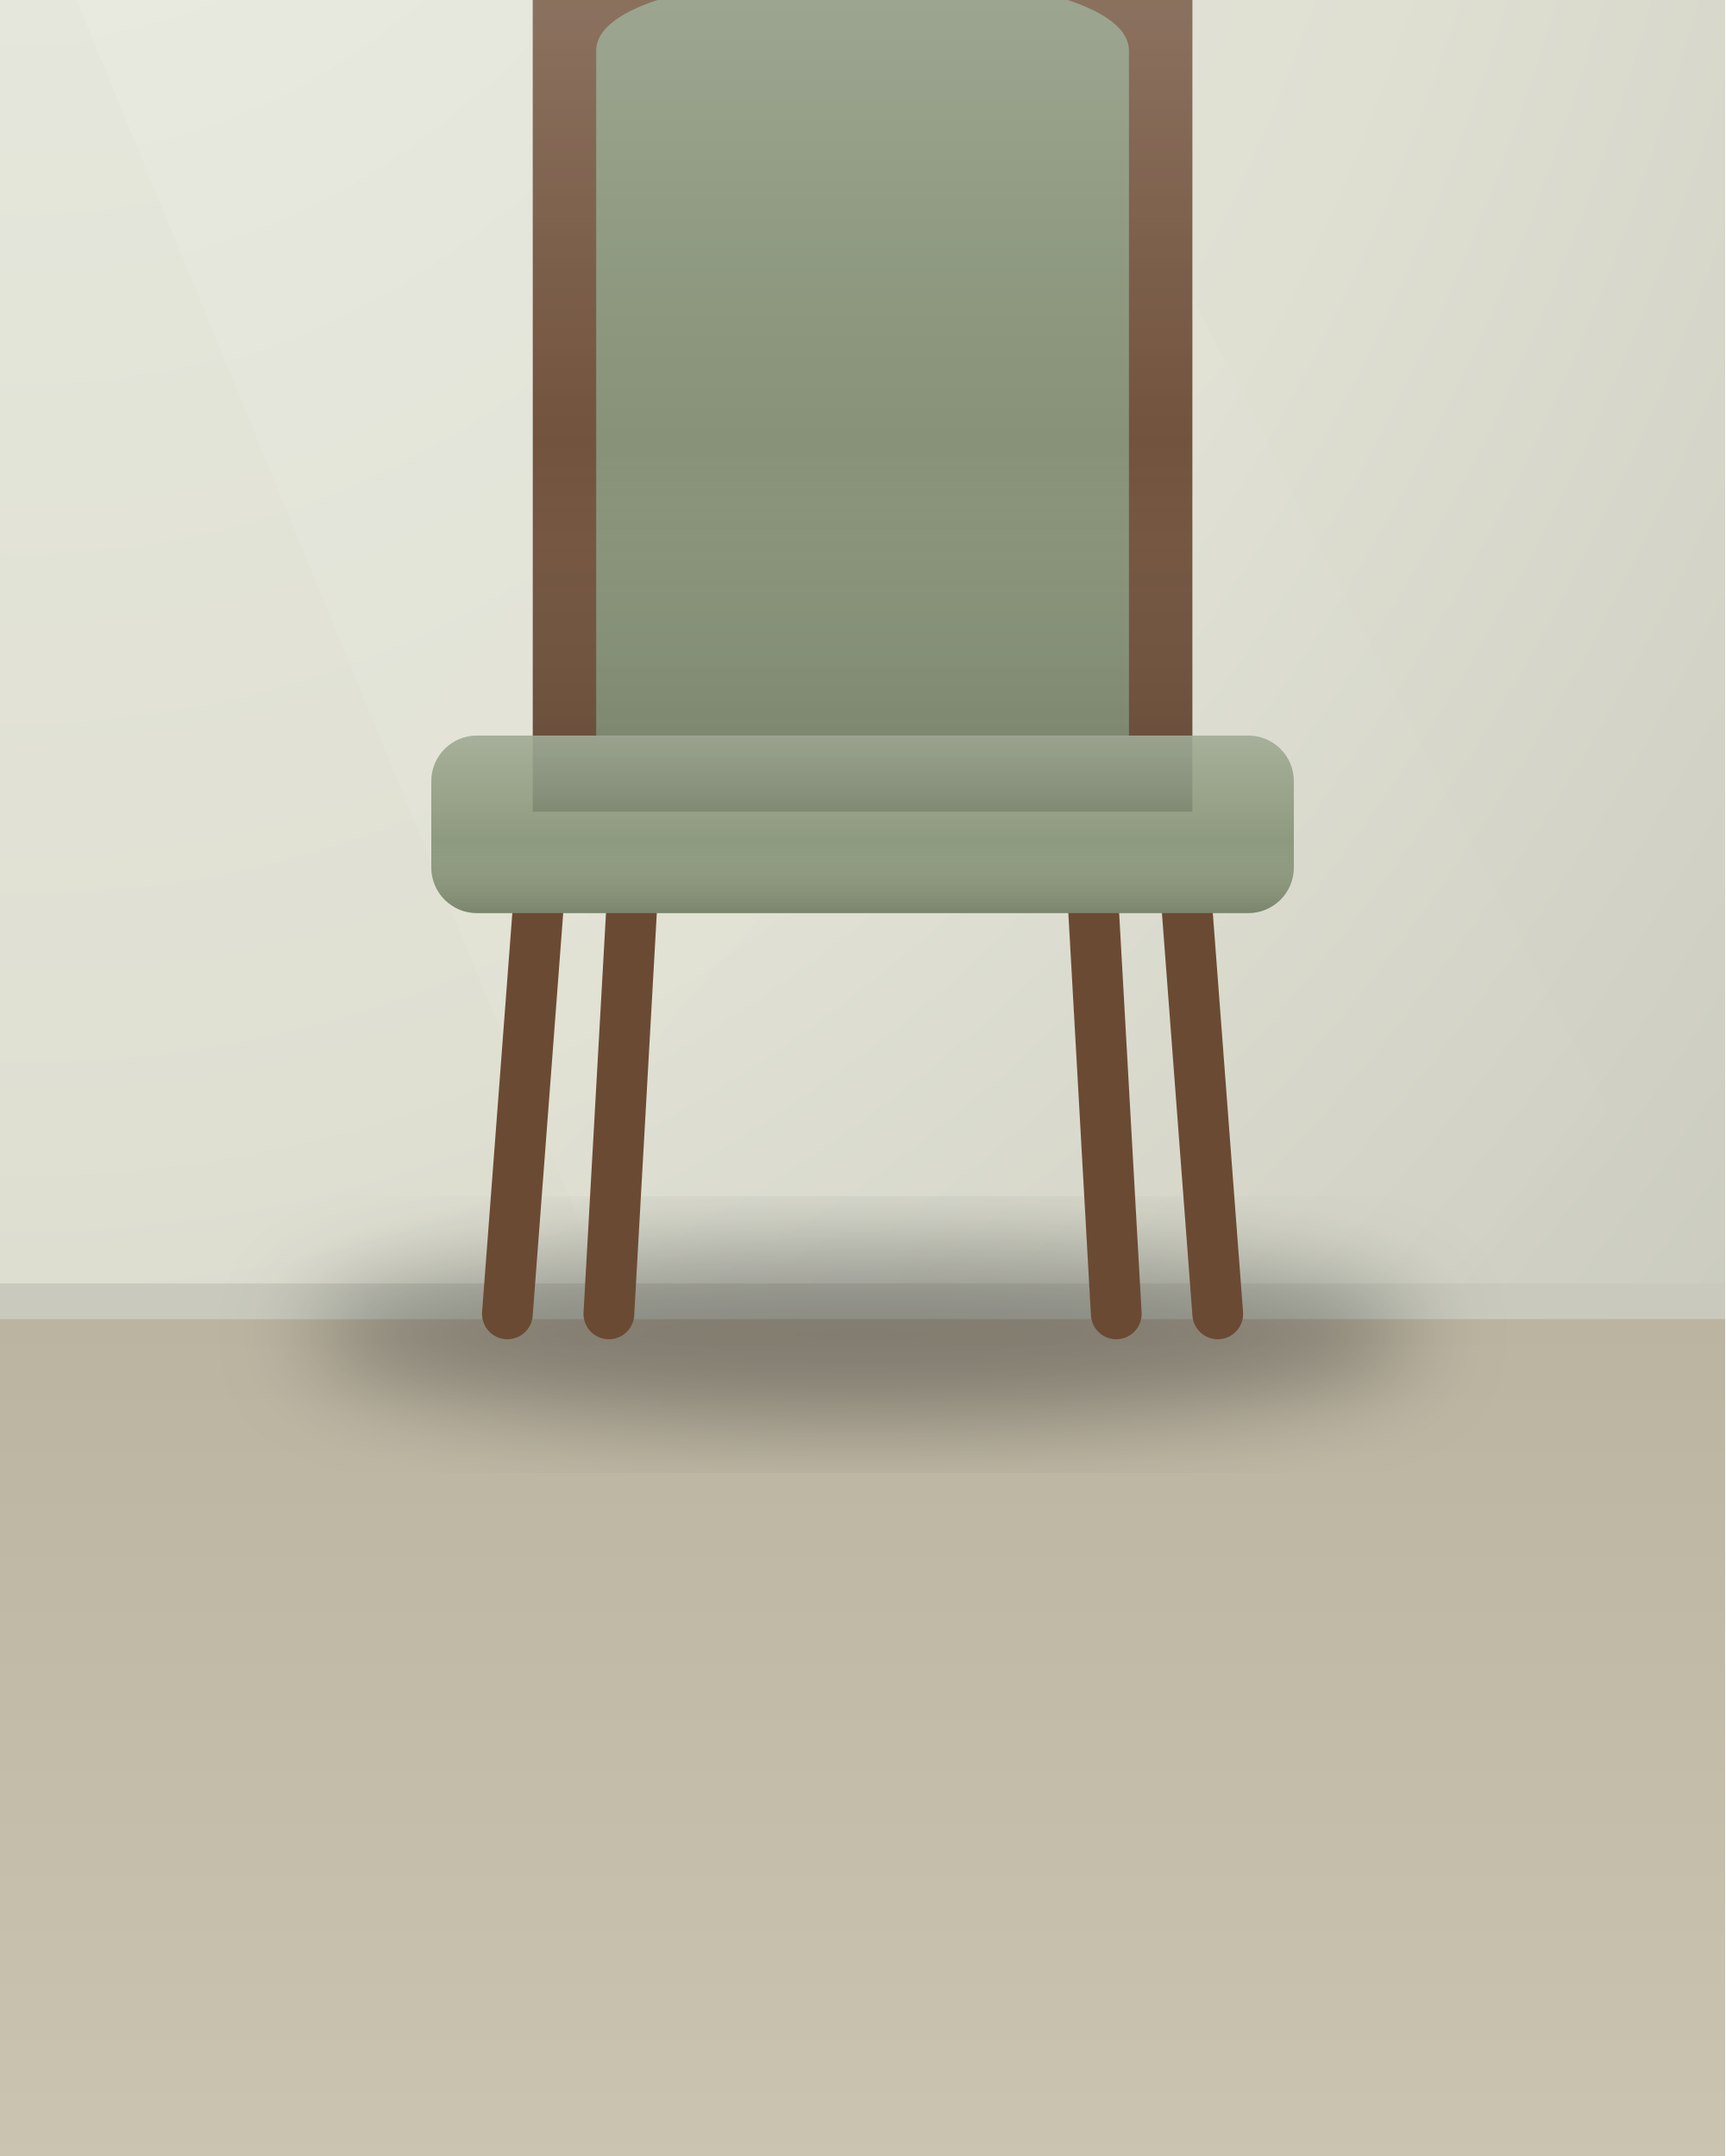
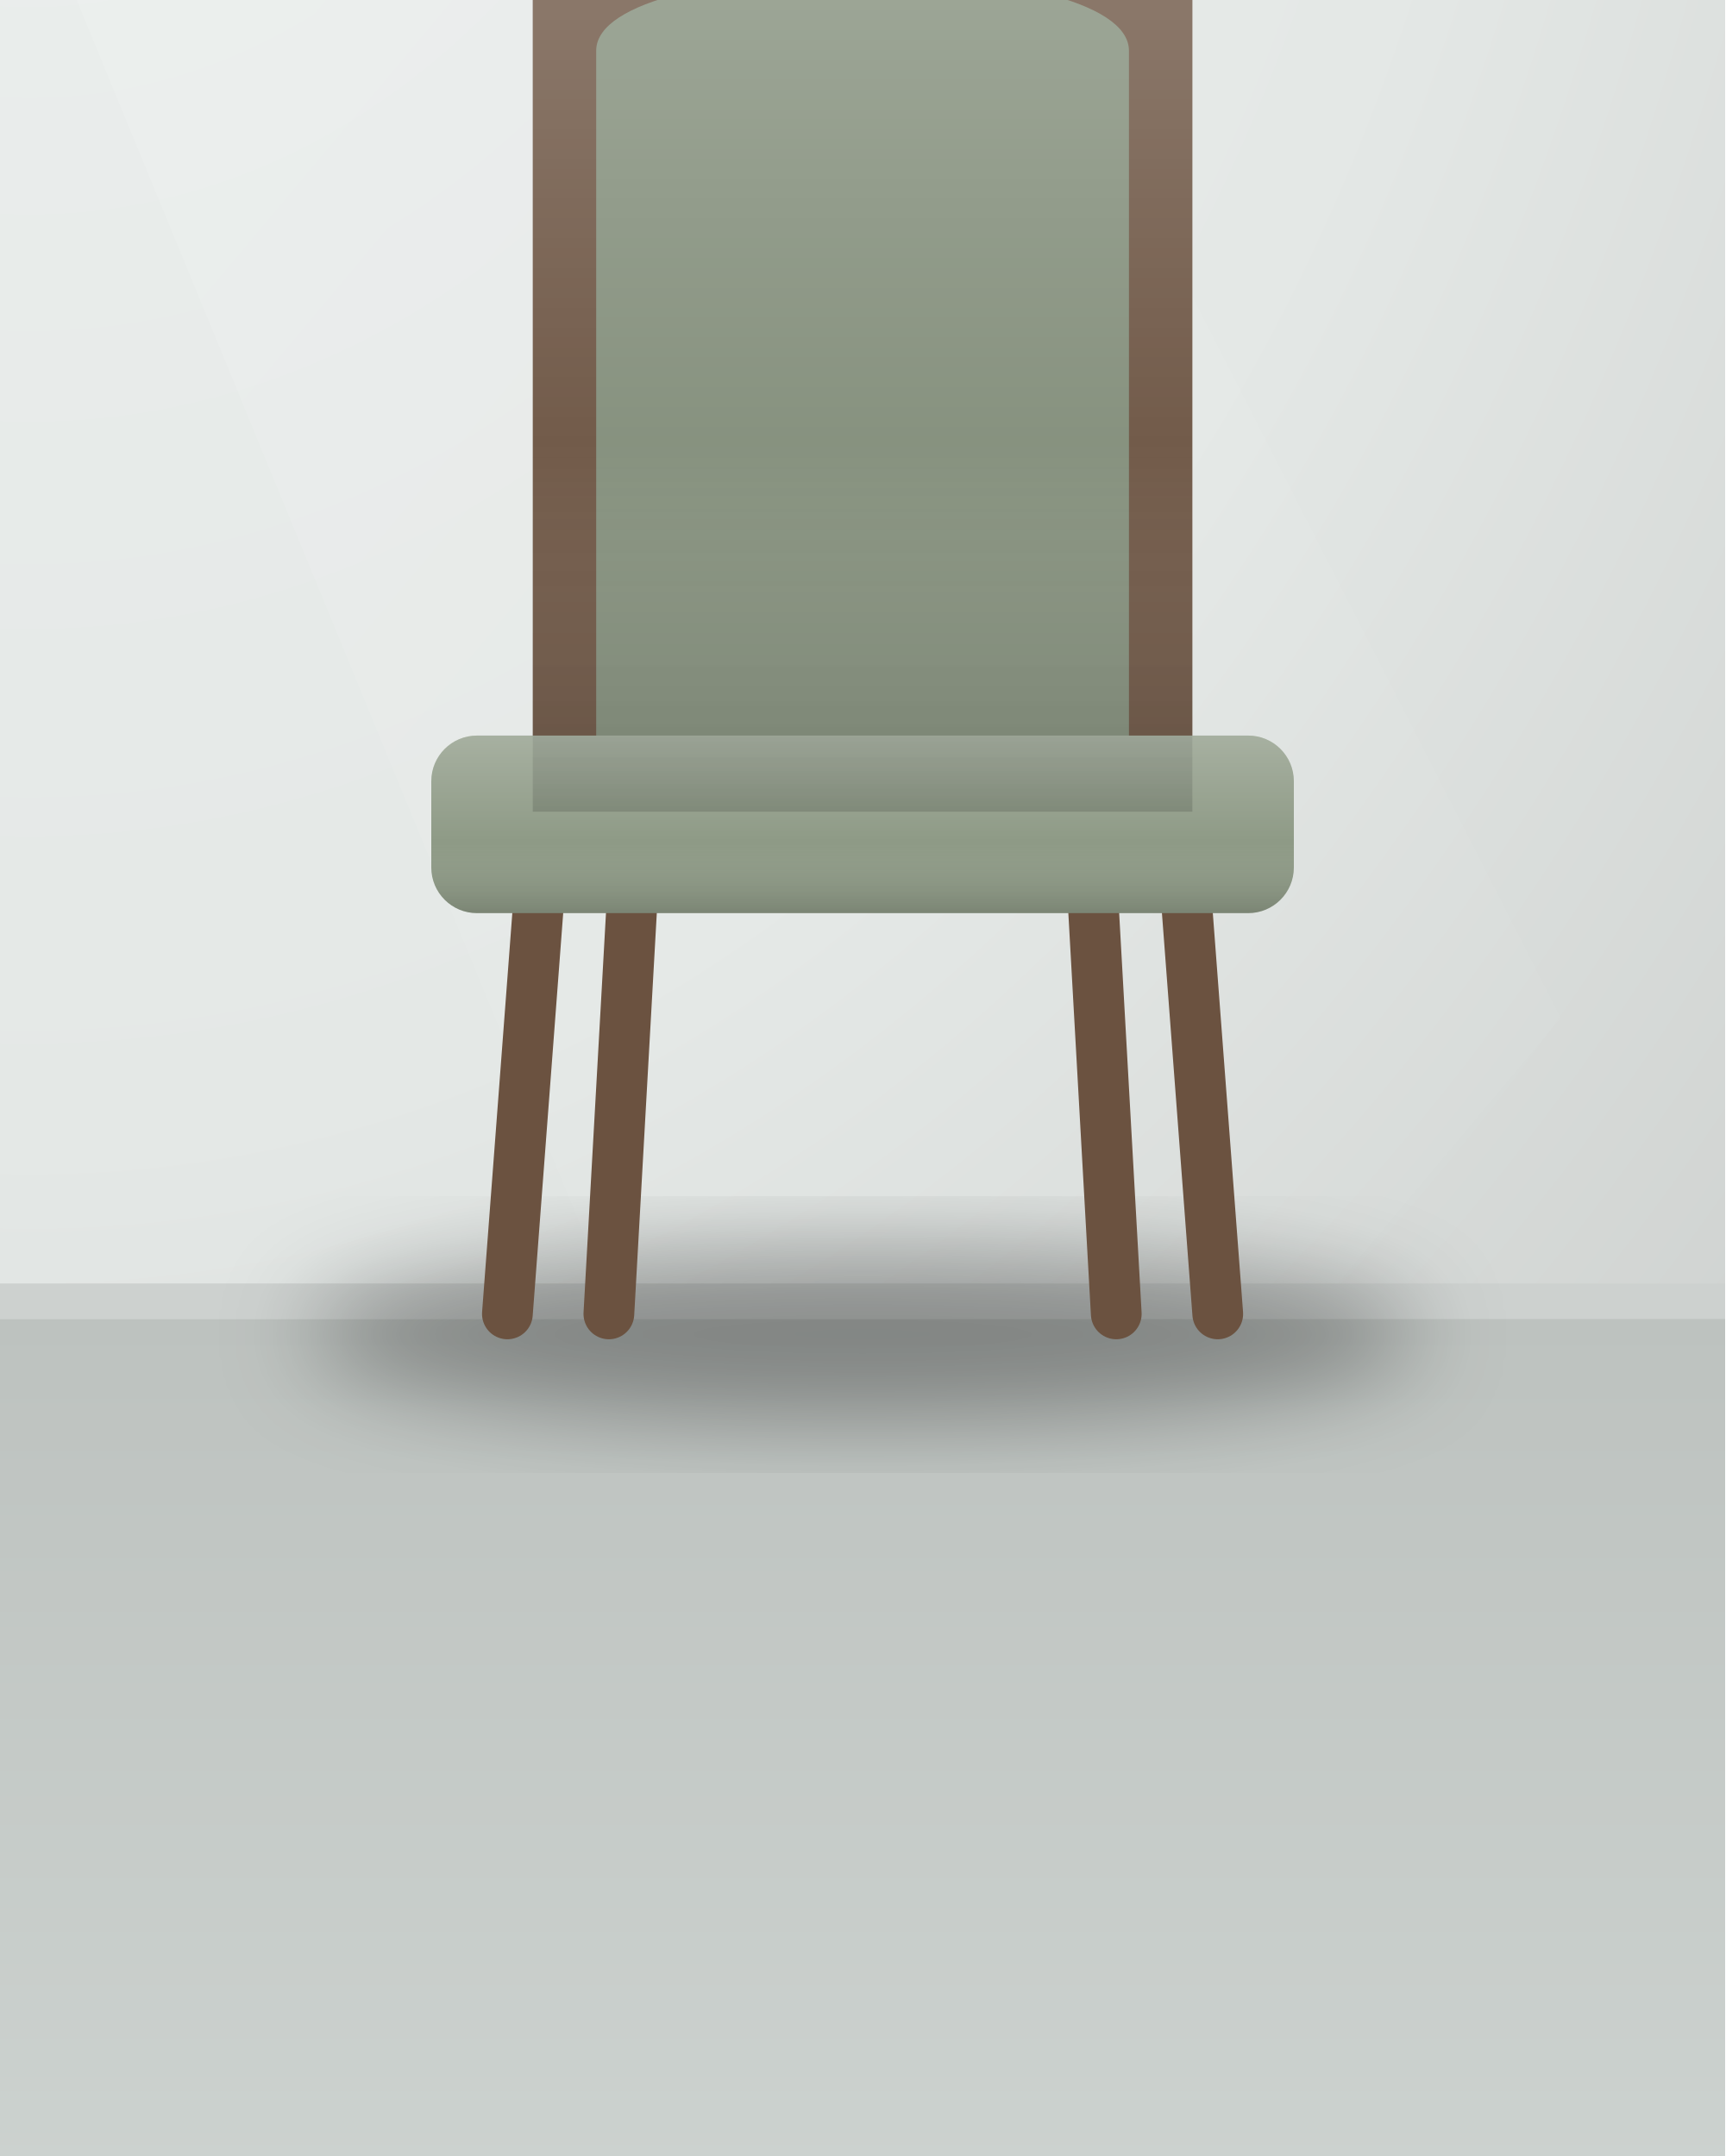
<svg xmlns="http://www.w3.org/2000/svg" viewBox="260 560 680 850" preserveAspectRatio="xMidYMid slice">
  <defs>
    <radialGradient id="light-dining-chair-sage-c" cx="0.22" cy="0.18" r="0.9">
-       <stop offset="0" stop-color="#eaebe2" />
-       <stop offset="0.55" stop-color="#DFE0D2" />
-       <stop offset="1" stop-color="#c4c5b9" />
+       <stop offset="0" stop-color="#edf0ef" />
+       <stop offset="0.55" stop-color="#E4E8E6" />
+       <stop offset="1" stop-color="#c9ccca" />
    </radialGradient>
    <linearGradient id="floor-dining-chair-sage-c" x1="0" y1="0" x2="0" y2="1">
-       <stop offset="0" stop-color="#bbb4a1" />
-       <stop offset="1" stop-color="#cec8b4" />
+       <stop offset="0" stop-color="#bdc2bf" />
+       <stop offset="1" stop-color="#d0d6d3" />
    </linearGradient>
    <linearGradient id="sheen-dining-chair-sage-c" x1="0" y1="0" x2="0" y2="1">
      <stop offset="0" stop-color="#ffffff" stop-opacity="0.22" />
      <stop offset="0.6" stop-color="#ffffff" stop-opacity="0" />
      <stop offset="1" stop-color="#000000" stop-opacity="0.14" />
    </linearGradient>
    <linearGradient id="beam-dining-chair-sage-c" x1="0" y1="0" x2="1" y2="1">
      <stop offset="0" stop-color="#ffffff" stop-opacity="0.28" />
      <stop offset="1" stop-color="#ffffff" stop-opacity="0" />
    </linearGradient>
    <radialGradient id="glow-dining-chair-sage-c" cx="0.5" cy="0.5" r="0.5">
      <stop offset="0" stop-color="#FFE9C2" stop-opacity="0.75" />
      <stop offset="1" stop-color="#FFE9C2" stop-opacity="0" />
    </radialGradient>
    <filter id="blur-dining-chair-sage-c" x="-30%" y="-30%" width="160%" height="160%">
      <feGaussianBlur stdDeviation="18" />
    </filter>
    <filter id="soft-dining-chair-sage-c" x="-10%" y="-10%" width="120%" height="120%">
      <feGaussianBlur stdDeviation="4" />
    </filter>
    <linearGradient id="mirror-dining-chair-sage-c" x1="0" y1="0" x2="1" y2="1">
-       <stop offset="0" stop-color="#e7e8dd" />
-       <stop offset="0.5" stop-color="#c9cabd" />
-       <stop offset="1" stop-color="#707069" />
+       <stop offset="0" stop-color="#ebeeec" />
+       <stop offset="0.5" stop-color="#cdd1cf" />
+       <stop offset="1" stop-color="#727473" />
    </linearGradient>
  </defs>
  <rect width="1200" height="1500" fill="url(#light-dining-chair-sage-c)" />
  <path d="M60 0 L384 0 L936 1080 L504 1080 Z" fill="url(#beam-dining-chair-sage-c)" opacity="0.55" />
-   <rect y="1066" width="1200" height="14" fill="#c9cabd" />
+   <rect y="1066" width="1200" height="14" fill="#cdd1cf" />
  <rect y="1080" width="1200" height="420" fill="url(#floor-dining-chair-sage-c)" />
  <ellipse cx="600" cy="1086" rx="220" ry="34" fill="#000" opacity="0.32" filter="url(#blur-dining-chair-sage-c)" />
-   <path d="M460 1078 L475 880 M740 1078 L725 880 M500 1078 L510 900 M700 1078 L690 900" stroke="#6B4A33" stroke-width="20" stroke-linecap="round" />
-   <path d="M470 880 L470 560 C470 500 730 500 730 560 L730 880 Z" fill="#72533d" />
-   <path d="M495 860 L495 580 C495 540 705 540 705 580 L705 860 Z" fill="#879278" />
-   <rect x="430" y="850" width="340" height="70" rx="18" fill="#8E9A7E" />
+   <path d="M460 1078 L475 880 M740 1078 L725 880 M500 1078 L510 900 M700 1078 L690 900" stroke="#6B5240" stroke-width="20" stroke-linecap="round" />
+   <path d="M470 880 L470 560 C470 500 730 500 730 560 L730 880 Z" fill="#725b4a" />
+   <path d="M495 860 L495 580 C495 540 705 540 705 580 L705 860 Z" fill="#87927f" />
+   <rect x="430" y="850" width="340" height="70" rx="18" fill="#8E9A86" />
  <rect x="430" y="850" width="340" height="70" rx="18" fill="url(#sheen-dining-chair-sage-c)" />
  <path d="M470 880 L470 560 C470 500 730 500 730 560 L730 880 Z" fill="url(#sheen-dining-chair-sage-c)" />
</svg>
